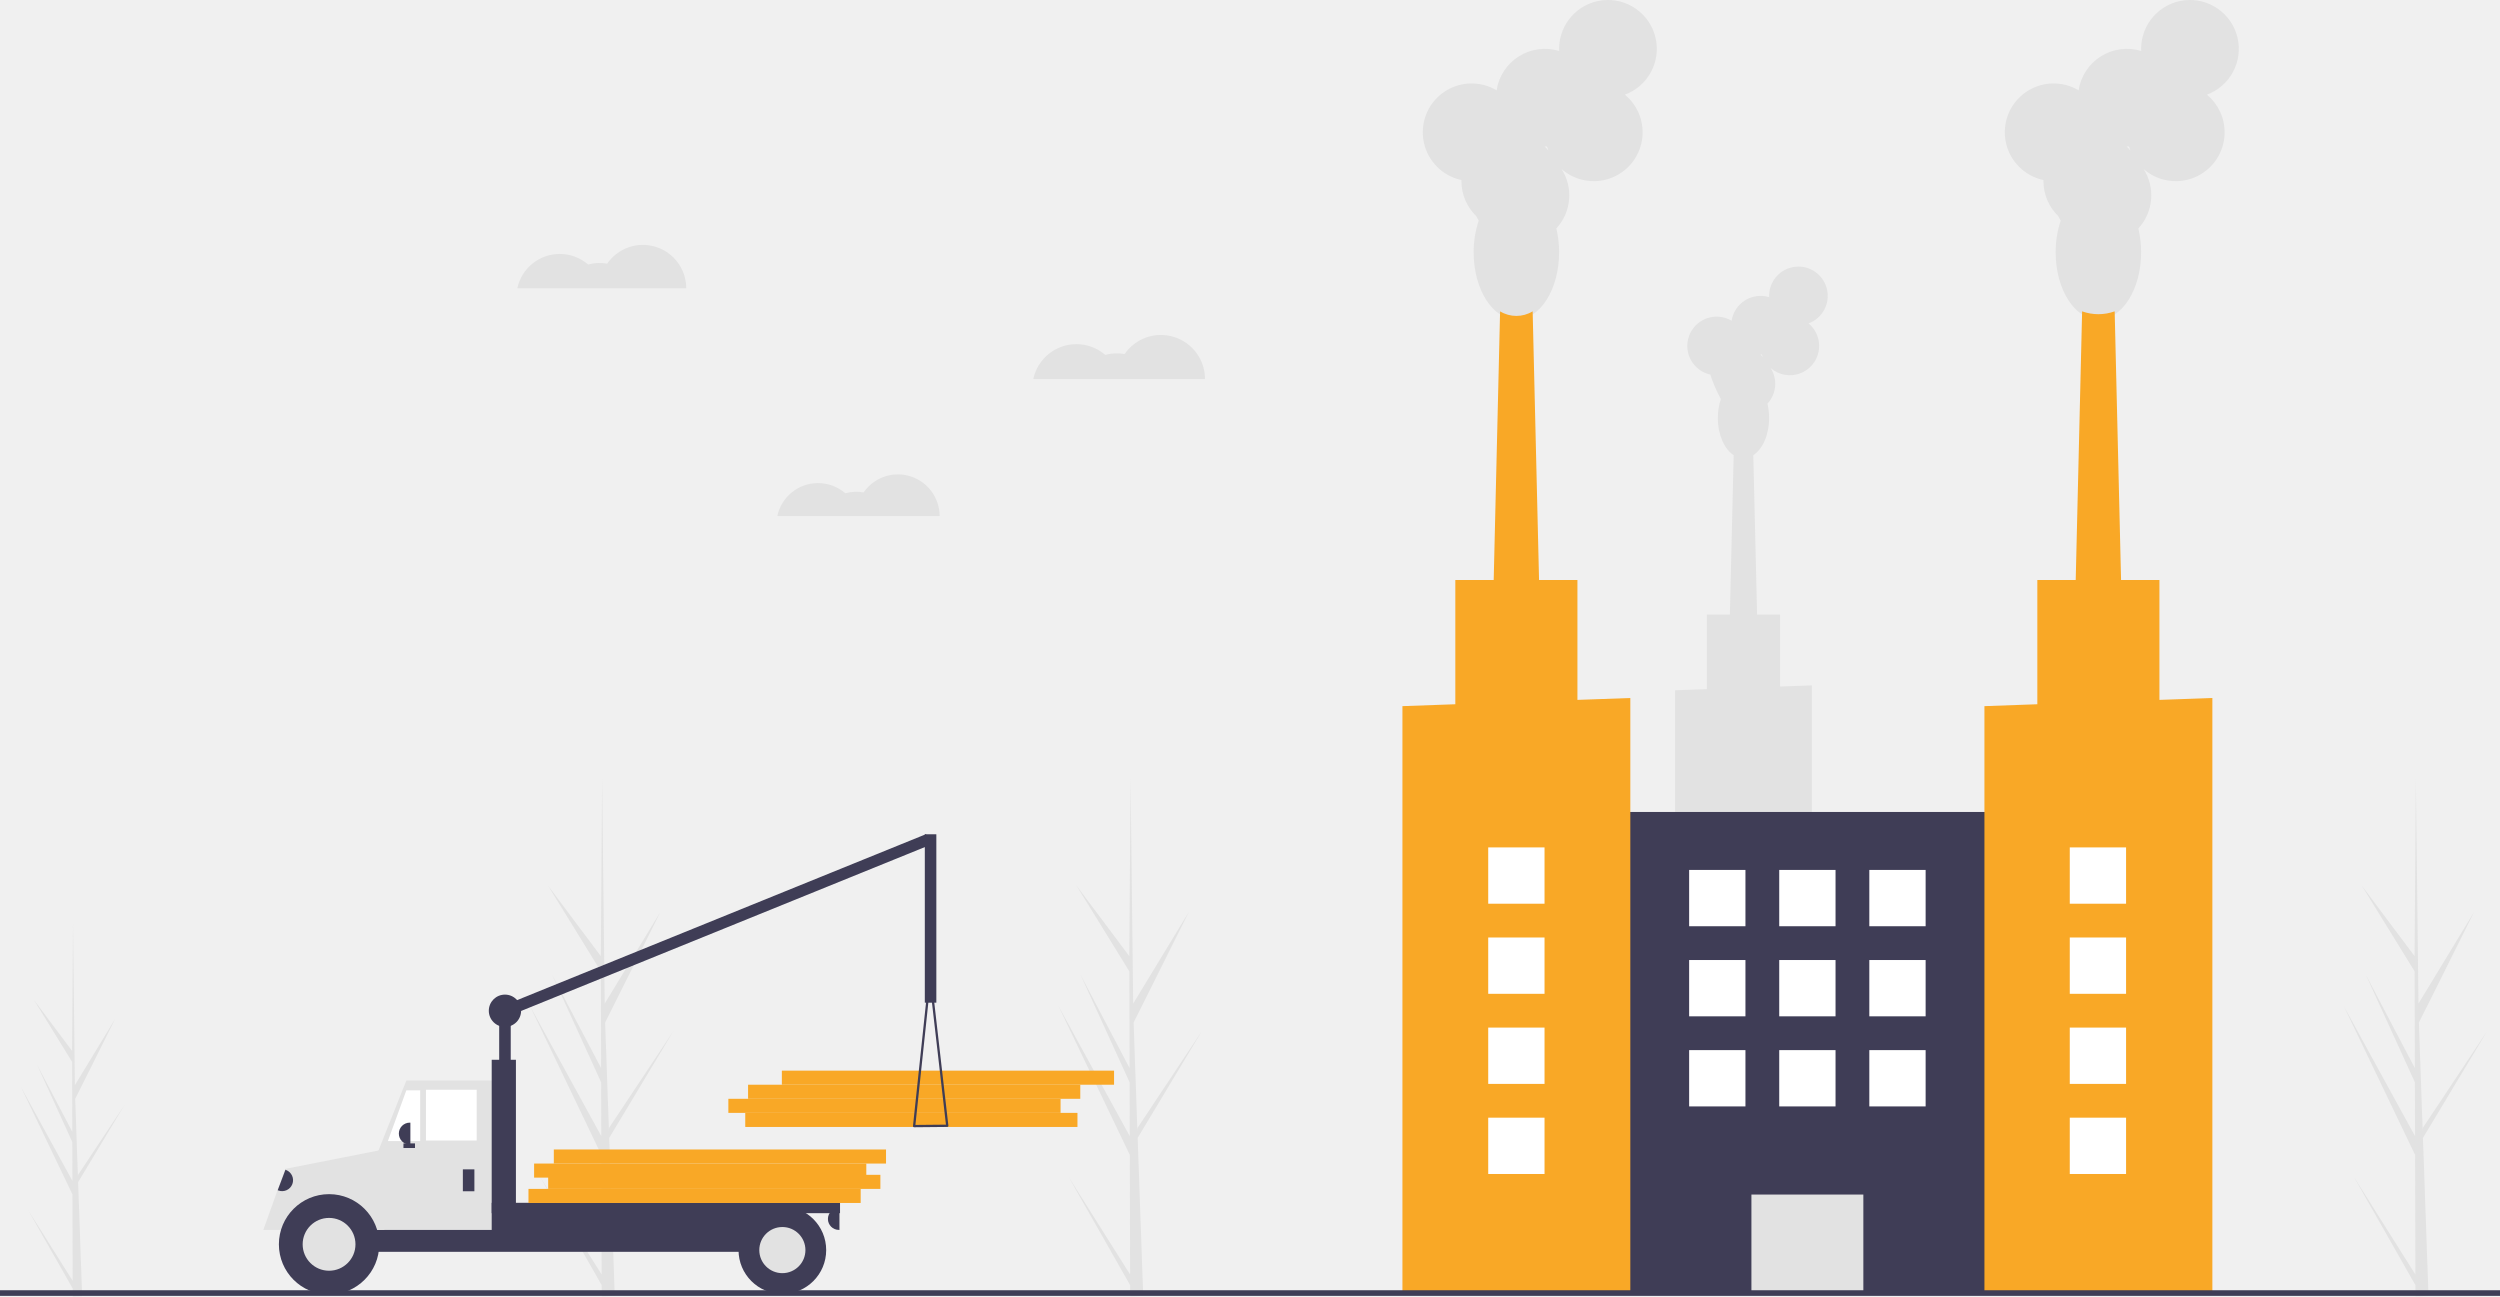
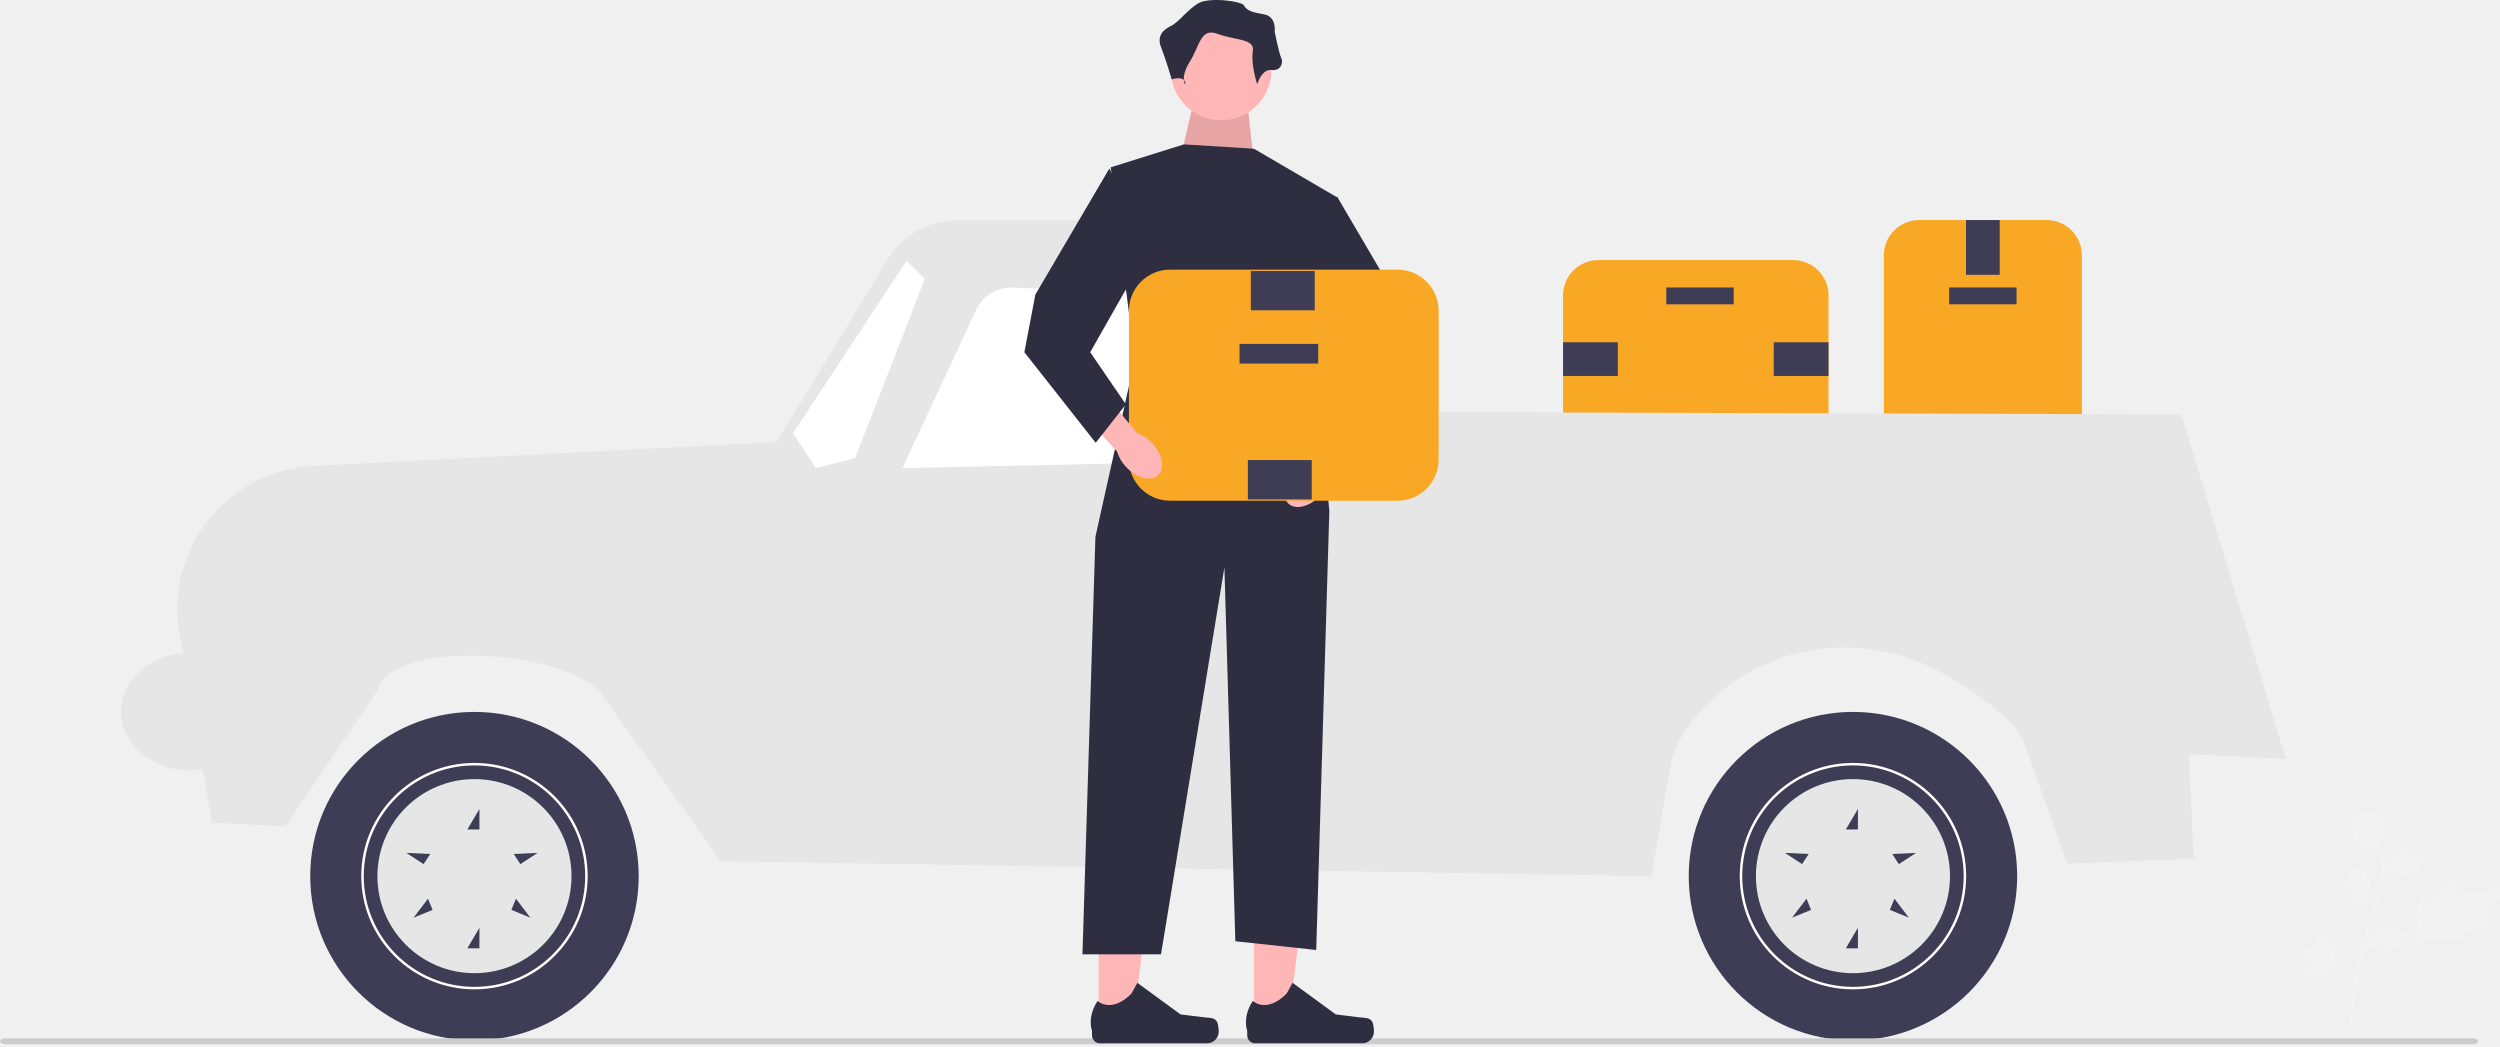
- <svg xmlns="http://www.w3.org/2000/svg" data-name="Layer 1" width="888" height="460.526" viewBox="0 0 888 460.526">
-   <path d="M369.701,672.443l-21.874-34.714,21.885,38.496.012,3.955q2.341-.027,4.634-.179l-1.784-50.812.023-.393-.04-.075-.17-4.801,22.872-38.046-22.895,34.451-.069,1.017-1.348-38.391,19.662-39.364-19.816,32.618-.922-79.573-.004-.265-.003.261-.449,62.738-18.788-25.102,18.805,30.506.087,34.362-17.433-33.187,17.443,38.239.048,19.107L344.254,577.082l25.343,52.874Z" transform="translate(-156 -219.7372)" fill="#e2e2e2" />
-   <path d="M557.413,672.443,535.538,637.729,557.423,676.225l.012,3.955q2.341-.027,4.634-.179L560.285,629.189l.023-.393-.04-.075-.17-4.801L582.97,585.873l-22.895,34.451-.069,1.017-1.348-38.391,19.662-39.364-19.816,32.618-.922-79.573-.004-.265-.003.261-.449,62.738-18.788-25.102,18.805,30.506.087,34.362-17.433-33.187,17.443,38.239.048,19.107-25.323-46.208,25.343,52.874Z" transform="translate(-156 -219.7372)" fill="#e2e2e2" />
-   <path d="M181.811,674.676l-15.795-25.067,15.803,27.797.008,2.856q1.69-.02,3.346-.13l-1.288-36.691.017-.284-.029-.054-.123-3.467L200.266,612.164l-16.533,24.877-.049.734-.973-27.722,14.198-28.424-14.309,23.553-.666-57.459-.003-.191-.002.188-.324,45.303-13.567-18.126,13.579,22.028.063,24.813-12.588-23.964,12.595,27.612.035,13.797L163.436,605.816l18.3,38.18Z" transform="translate(-156 -219.7372)" fill="#e2e2e2" />
-   <path d="M1013.945,672.443l-21.874-34.714,21.885,38.496.012,3.955q2.341-.027,4.634-.179l-1.784-50.812.023-.393-.04-.075-.17-4.801,22.872-38.046-22.895,34.451-.069,1.017-1.348-38.391,19.662-39.364-19.816,32.618-.922-79.573-.004-.265-.003.261-.449,62.738-18.788-25.102,18.805,30.506.087,34.362-17.433-33.187,17.443,38.239.048,19.107-25.323-46.208,25.343,52.874Z" transform="translate(-156 -219.7372)" fill="#e2e2e2" />
-   <rect x="420.714" y="615.033" width="118" height="5" transform="translate(803.4279 1015.328) rotate(-180)" fill="#f9a826" />
-   <rect x="414.714" y="610.033" width="118" height="5" transform="translate(791.4279 1005.328) rotate(-180)" fill="#f9a826" />
-   <rect x="421.714" y="605.033" width="118" height="5" transform="translate(805.4279 995.3279) rotate(-180)" fill="#f9a826" />
-   <rect x="433.714" y="600.033" width="118" height="5" transform="translate(829.4279 985.3279) rotate(-180)" fill="#f9a826" />
-   <rect x="333.313" y="577.937" width="4.097" height="29.088" transform="translate(514.7229 965.2259) rotate(-180)" fill="#3f3d56" />
-   <rect x="407.831" y="466.888" width="4.097" height="163.621" transform="translate(-100.3859 915.1075) rotate(-112.0915)" fill="#3f3d56" />
-   <rect x="257.519" y="636.524" width="35.644" height="13.93" transform="translate(394.6817 1067.241) rotate(-180)" fill="#3f3d56" />
-   <rect x="260.797" y="648.815" width="175.76" height="15.568" transform="translate(541.3533 1093.461) rotate(-180)" fill="#3f3d56" />
-   <polygon points="133.68 436.862 175.879 436.862 175.879 383.806 144.332 383.806 133.68 410.565 133.68 436.862" fill="#e2e2e2" />
-   <rect x="307.297" y="606.821" width="18.027" height="18.027" transform="translate(476.6211 1011.931) rotate(-180)" fill="#fff" />
-   <polygon points="137.777 405.315 149.249 405.315 149.249 387.289 144.332 387.289 137.777 405.315" fill="#fff" />
-   <rect x="320.408" y="635.09" width="4.097" height="7.784" transform="translate(488.912 1058.227) rotate(-180)" fill="#3f3d56" />
-   <path d="M297.669,618.497h.205a3.892,3.892,0,0,1,3.892,3.892v0a3.892,3.892,0,0,1-3.892,3.892h-.205a0,0,0,0,1,0,0v-7.784A0,0,0,0,1,297.669,618.497Z" transform="translate(443.4357 1025.042) rotate(180)" fill="#3f3d56" />
-   <path d="M450.077,648.815h.205a3.892,3.892,0,0,1,3.892,3.892v0a3.892,3.892,0,0,1-3.892,3.892h-.205a0,0,0,0,1,0,0v-7.784A0,0,0,0,1,450.077,648.815Z" transform="matrix(-1, 0, 0, -1, 748.2503, 1085.677)" fill="#3f3d56" />
-   <path d="M273.292,648.756a20.27,20.27,0,0,0-15.756,7.843h-8.007l7.784-21.684,36.258-7.151-1.024,28.835H289.048A20.27,20.27,0,0,0,273.292,648.756Z" transform="translate(-156 -219.7372)" fill="#e2e2e2" />
-   <circle cx="116.883" cy="441.983" r="17.822" fill="#3f3d56" />
-   <circle cx="116.883" cy="441.983" r="9.38" fill="#e2e2e2" />
-   <circle cx="277.894" cy="444.032" r="15.568" fill="#3f3d56" />
-   <circle cx="277.894" cy="444.032" r="8.194" fill="#e2e2e2" />
-   <rect x="330.65" y="596.169" width="8.604" height="62.069" transform="translate(513.9036 1034.67) rotate(-180)" fill="#3f3d56" />
-   <rect x="330.65" y="646.971" width="123.729" height="3.687" transform="translate(629.0284 1077.893) rotate(-180)" fill="#3f3d56" />
-   <rect x="299.308" y="625.872" width="4.097" height="1.639" transform="translate(446.7132 1033.645) rotate(-180)" fill="#3f3d56" />
-   <path d="M480.394,620.002a.41.41,0,0,1-.104-.318l5.65-53.432a.41.41,0,0,1,.406-.367h.002a.41.41,0,0,1,.407.363L492.866,619.569a.41.41,0,0,1-.403.456l-11.761.111h-.004A.409.409,0,0,1,480.394,620.002Zm5.97-49.966-5.211,49.277L492,619.21Z" transform="translate(-156 -219.7372)" fill="#3f3d56" />
-   <path d="M255.88,635.705h.205a3.892,3.892,0,0,1,3.892,3.892v0a3.892,3.892,0,0,1-3.892,3.892h-.205a0,0,0,0,1,0,0v-7.784A0,0,0,0,1,255.88,635.705Z" transform="translate(86.94131 -269.6233) rotate(20.71738)" fill="#3f3d56" />
-   <rect x="484.491" y="516.073" width="4.097" height="59.816" transform="translate(817.0794 872.2247) rotate(-180)" fill="#3f3d56" />
-   <circle cx="179.361" cy="359.02" r="5.736" fill="#3f3d56" />
-   <rect x="343.714" y="642.033" width="118" height="5" transform="translate(649.4279 1069.328) rotate(-180)" fill="#f9a826" />
-   <rect x="350.714" y="637.033" width="118" height="5" transform="translate(663.4279 1059.328) rotate(-180)" fill="#f9a826" />
-   <rect x="345.714" y="633.033" width="118" height="5" transform="translate(653.4279 1051.328) rotate(-180)" fill="#f9a826" />
-   <rect x="352.714" y="628.033" width="118" height="5" transform="translate(667.4279 1041.328) rotate(-180)" fill="#f9a826" />
-   <path d="M538.337,341.979a15.596,15.596,0,0,1,10.237,3.814,15.606,15.606,0,0,1,6.887-.303,15.66,15.66,0,0,1,28.555,8.887H523.019A15.665,15.665,0,0,1,538.337,341.979Z" transform="translate(-156 -219.7372)" fill="#e2e2e2" />
-   <path d="M446.572,391.327a14.744,14.744,0,0,1,9.678,3.606,14.755,14.755,0,0,1,6.511-.286,14.805,14.805,0,0,1,26.996,8.402H432.09A14.81,14.81,0,0,1,446.572,391.327Z" transform="translate(-156 -219.7372)" fill="#e2e2e2" />
-   <path d="M354.824,309.935a15.341,15.341,0,0,1,10.069,3.752,15.351,15.351,0,0,1,6.775-.298,15.404,15.404,0,0,1,28.088,8.742h-60A15.409,15.409,0,0,1,354.824,309.935Z" transform="translate(-156 -219.7372)" fill="#e2e2e2" />
-   <path d="M750.999,464.923V589.828H799.573V463.188l-11.276.403V438.033h-8.179l-1.348-56.604c3.3-2.151,5.623-7.258,5.623-13.222a21.669,21.669,0,0,0-.594-5.084,10.4,10.4,0,0,0,1.12-12.668,10.407,10.407,0,1,0,13.487-15.851,10.41,10.41,0,1,0-14.014-9.767c0,.152.005.304.011.454a10.415,10.415,0,0,0-13.338,8.383,10.409,10.409,0,1,0-7.485,19.127c-.002.076-.006.151-.006.227a50.599,50.599,0,0,0,3.676,8.435,21.026,21.026,0,0,0-1.074,6.745c0,5.964,2.322,11.072,5.623,13.222l-1.348,56.604h-8.178V464.52Zm30.332-119.268.027.001c.15,0,.299-.005.448-.011q.141.461.322.904A10.453,10.453,0,0,0,781.331,345.654Z" transform="translate(-156 -219.7372)" fill="#e2e2e2" />
-   <rect x="724.254" y="508.148" width="147.458" height="170.589" transform="translate(1439.966 967.1482) rotate(-180)" fill="#3f3d56" />
-   <rect x="778.105" y="644.041" width="39.756" height="34.696" transform="translate(1439.966 1103.041) rotate(-180)" fill="#e2e2e2" />
-   <path d="M675.111,283.692c-.003.126-.01.251-.01.377a17.293,17.293,0,0,0,5.26,12.437,17.329,17.329,0,0,0,.867,1.62,35.029,35.029,0,0,0-1.79,11.241c0,13.174,6.796,23.854,15.18,23.854s15.18-10.68,15.18-23.854a36.105,36.105,0,0,0-.989-8.473,17.334,17.334,0,0,0,1.867-21.113,17.346,17.346,0,1,0,22.479-26.419,17.35,17.35,0,1,0-23.356-16.278c0,.254.008.506.019.757a17.359,17.359,0,0,0-22.23,13.971,17.348,17.348,0,1,0-12.476,31.879Zm29.627-11.911c.25,0,.499-.008.746-.019q.233.769.536,1.506a17.387,17.387,0,0,0-1.327-1.488Z" transform="translate(-156 -219.7372)" fill="#e2e2e2" />
-   <path d="M685.941,451.767h17.35l-.62-26.02v-.01l-2.271-95.41a11.095,11.095,0,0,1-11.57,0l-2.27,95.41v.01Z" transform="translate(-156 -219.7372)" fill="#f9a826" />
-   <polygon points="498.141 250.82 498.141 459 579.092 459 579.092 247.93 560.301 248.6 560.301 206.01 516.931 206.01 516.931 250.15 498.141 250.82" fill="#f9a826" />
-   <path d="M881.841,283.692c-.003.126-.01.251-.01.377a17.293,17.293,0,0,0,5.26,12.437,17.329,17.329,0,0,0,.867,1.62,35.029,35.029,0,0,0-1.79,11.241c0,13.174,6.796,23.854,15.18,23.854s15.18-10.68,15.18-23.854a36.106,36.106,0,0,0-.989-8.473,17.334,17.334,0,0,0,1.867-21.113,17.346,17.346,0,1,0,22.479-26.419,17.35,17.35,0,1,0-23.356-16.278c0,.254.008.506.019.757a17.359,17.359,0,0,0-22.23,13.971,17.348,17.348,0,1,0-12.476,31.879ZM911.468,271.781c.25,0,.499-.008.746-.019q.233.769.536,1.506a17.385,17.385,0,0,0-1.327-1.488Z" transform="translate(-156 -219.7372)" fill="#e2e2e2" />
-   <path d="M892.674,451.767h17.348L907.131,330.331a17.101,17.101,0,0,1-11.565,0Z" transform="translate(-156 -219.7372)" fill="#f9a826" />
-   <polygon points="704.871 250.82 704.871 459 785.831 459 785.831 247.93 779.181 248.17 767.031 248.6 767.031 206.01 723.661 206.01 723.661 250.15 704.871 250.82" fill="#f9a826" />
-   <rect x="819.983" y="528.737" width="20" height="20" transform="translate(1503.966 857.7372) rotate(-180)" fill="#fff" />
-   <rect x="787.983" y="528.737" width="20" height="20" transform="translate(1439.966 857.7372) rotate(-180)" fill="#fff" />
-   <rect x="755.983" y="528.737" width="20" height="20" transform="translate(1375.966 857.7372) rotate(-180)" fill="#fff" />
-   <rect x="819.983" y="560.737" width="20" height="20" transform="translate(1503.966 921.7372) rotate(-180)" fill="#fff" />
-   <rect x="787.983" y="560.737" width="20" height="20" transform="translate(1439.966 921.7372) rotate(-180)" fill="#fff" />
-   <rect x="755.983" y="560.737" width="20" height="20" transform="translate(1375.966 921.7372) rotate(-180)" fill="#fff" />
-   <rect x="819.983" y="592.737" width="20" height="20" transform="translate(1503.966 985.7372) rotate(-180)" fill="#fff" />
-   <rect x="787.983" y="592.737" width="20" height="20" transform="translate(1439.966 985.7372) rotate(-180)" fill="#fff" />
-   <rect x="755.983" y="592.737" width="20" height="20" transform="translate(1375.966 985.7372) rotate(-180)" fill="#fff" />
-   <rect x="684.618" y="520.737" width="20" height="20" transform="translate(1233.235 841.7372) rotate(-180)" fill="#fff" />
-   <rect x="684.618" y="552.737" width="20" height="20" transform="translate(1233.235 905.7372) rotate(-180)" fill="#fff" />
-   <rect x="684.618" y="584.737" width="20" height="20" transform="translate(1233.235 969.7372) rotate(-180)" fill="#fff" />
-   <rect x="684.618" y="616.737" width="20" height="20" transform="translate(1233.235 1033.737) rotate(-180)" fill="#fff" />
-   <rect x="891.181" y="520.737" width="20" height="20" transform="translate(1646.363 841.7372) rotate(-180)" fill="#fff" />
-   <rect x="891.181" y="552.737" width="20" height="20" transform="translate(1646.363 905.7372) rotate(-180)" fill="#fff" />
-   <rect x="891.181" y="584.737" width="20" height="20" transform="translate(1646.363 969.7372) rotate(-180)" fill="#fff" />
-   <rect x="891.181" y="616.737" width="20" height="20" transform="translate(1646.363 1033.737) rotate(-180)" fill="#fff" />
-   <rect y="458.295" width="888" height="2" fill="#3f3d56" />
+ <svg xmlns="http://www.w3.org/2000/svg" width="1004.722" height="420.718" viewBox="0 0 1004.722 420.718">
+   <g>
+     <path d="M757.098,180.944V102.6c0-7.812,6.355-14.166,14.166-14.166h51.251c7.812,0,14.166,6.355,14.166,14.166v78.344c0,7.812-6.355,14.166-14.166,14.166h-51.251c-7.812,0-14.166-6.355-14.166-14.166Z" fill="#f9a826" />
+     <rect x="783.344" y="115.526" width="27.092" height="6.773" transform="translate(1593.78 237.8251) rotate(-180)" fill="#3f3d56" />
+     <rect x="790.117" y="88.434" width="13.546" height="22.013" transform="translate(1593.78 198.8797) rotate(-180)" fill="#3f3d56" />
+     <rect x="790.117" y="173.097" width="13.546" height="22.013" transform="translate(1593.78 368.2074) rotate(-180)" fill="#3f3d56" />
+   </g>
+   <g>
+     <path d="M720.692,184.11h-78.344c-7.812,0-14.166-6.355-14.166-14.166v-51.251c0-7.812,6.355-14.166,14.166-14.166h78.344c7.812,0,14.166,6.355,14.166,14.166v51.251c0,7.812-6.355,14.166-14.166,14.166Z" fill="#f9a826" />
+     <rect x="669.667" y="115.532" width="27.092" height="6.773" fill="#3f3d56" />
+     <rect x="632.415" y="133.312" width="13.546" height="22.013" transform="translate(783.5064 -494.8703) rotate(90)" fill="#3f3d56" />
+     <rect x="717.079" y="133.312" width="13.546" height="22.013" transform="translate(868.1702 -579.5342) rotate(90)" fill="#3f3d56" />
+   </g>
+   <path d="M85.182,330.61l-13.079-76.293c-5.812-33.901,19.28-65.272,53.629-67.051l186.45-9.657,44.498-73.34c5.899-9.723,16.447-15.66,27.819-15.66h133.969c10.531,0,19.428,7.809,20.795,18.251l3.402,58.683,334,1,42.016,138.468-39-1.902,2,42-51,2-17.001-48.072c-3.201-9.052-17.229-19.258-31.81-27.798-32.687-19.143-74.682-12.999-99.419,15.689-5.835,6.768-9.915,13.819-11.055,20.431l-7.715,44.749-374-6-49.016-68.566c-14.481-15.759-82.843-21.548-89,0l-36.984,54.566-29.5-1.5Z" fill="#e6e6e6" />
+   <path d="M491.679,133.236l11.004,51.874-140,3,29.568-63.485c2.682-5.759,8.571-9.335,14.918-9.059l67.087,2.917c8.493,.369,15.659,6.438,17.423,14.753Z" fill="#fff" />
+   <polygon points="343.682 184.11 371.682 112.11 364.351 104.779 318.682 174.11 327.962 188.11 343.682 184.11" fill="#fff" />
+   <circle cx="744.682" cy="352.11" r="66" fill="#3f3d56" />
+   <path d="M699.182,352.11c0-25.089,20.411-45.5,45.5-45.5,25.089,0,45.5,20.411,45.5,45.5,0,25.089-20.411,45.5-45.5,45.5-25.089,0-45.5-20.411-45.5-45.5Zm1,0c0,24.537,19.962,44.5,44.5,44.5s44.5-19.963,44.5-44.5c0-24.537-19.962-44.5-44.5-44.5s-44.5,19.963-44.5,44.5Z" fill="#fff" />
+   <path d="M705.682,352.11c0,21.539,17.461,39,39,39,21.539,0,39-17.461,39-39,0-21.539-17.461-39-39-39-21.539,0-39,17.461-39,39Zm64.351-9.339l-6.91,4.504-2.655-4.073,9.565-.43Zm-10.52,22.905l1.84-4.5,5.794,7.622-7.634-3.122Zm-17.694,15.435l4.862-8.248v8.248h-4.862Zm0-47.752l4.862-8.248v8.248h-4.862Zm-21.604,35.439l5.794-7.622,1.84,4.5-7.634,3.122Zm-2.885-26.026l9.565,.43-2.655,4.073-6.91-4.504Z" fill="#e6e6e6" />
+   <circle cx="190.682" cy="352.11" r="66" fill="#3f3d56" />
+   <path d="M145.182,352.11c0-25.089,20.411-45.5,45.5-45.5,25.089,0,45.5,20.411,45.5,45.5,0,25.089-20.411,45.5-45.5,45.5-25.089,0-45.5-20.411-45.5-45.5Zm1,0c0,24.537,19.962,44.5,44.5,44.5,24.538,0,44.5-19.963,44.5-44.5,0-24.537-19.962-44.5-44.5-44.5-24.538,0-44.5,19.963-44.5,44.5Z" fill="#fff" />
+   <path d="M151.682,352.11c0,21.539,17.461,39,39,39,21.539,0,39-17.461,39-39,0-21.539-17.461-39-39-39-21.539,0-39,17.461-39,39Zm64.351-9.339l-6.91,4.504-2.655-4.073,9.565-.43Zm-10.52,22.905l1.84-4.5,5.794,7.622-7.634-3.122Zm-17.694,15.435l4.862-8.248v8.248h-4.862Zm0-47.752l4.862-8.248v8.248h-4.862Zm-21.604,35.439l5.794-7.622,1.84,4.5-7.634,3.122Zm-2.885-26.026l9.565,.43-2.655,4.073-6.91-4.504Z" fill="#e6e6e6" />
+   <rect x="466.182" y="203.61" width="38" height="8" transform="translate(970.3641 415.22) rotate(-180)" fill="#3f3d56" />
+   <g>
+     <path d="M1001.788,368.654c-.354-1.084-3.039-.607-3.296-1.576-.257-.966,2.319-1.776,4.295-4.498,.356-.491,2.601-3.584,1.74-4.886-1.632-2.466-12.988,3.676-15.714,.229-.598-.756-.844-2.055-2.626-4.472-.709-.961-1.164-1.426-1.707-1.412-.771,.019-1.047,.984-2.259,2.732-1.818,2.621-2.474,2.292-3.671,4.439-.889,1.594-.994,2.613-1.635,2.673-.907,.085-1.282-1.9-2.39-1.977-1.131-.079-2.263,1.882-2.824,3.415-1.053,2.875-.401,5.073-.256,7.263,.157,2.38-.212,5.864-2.798,10.336l-24.392,38.862c5.238-7.922,20.108-29.526,26.099-37.45,1.729-2.288,3.588-4.585,6.449-5.017,2.754-.416,6.105,.947,10.782,.867,.546-.009,2.066-.054,2.436-.86,.306-.666-.453-1.245-.177-1.871,.37-.84,2.037-.48,4.308-1.037,1.601-.393,2.689-1.043,3.625-1.602,.282-.169,4.484-2.714,4.012-4.157h-0Z" fill="#f2f2f2" />
+     <path d="M937.902,377.728c-.634-.139-1.175,1.316-1.725,1.163-.548-.153-.202-1.651-.968-3.406-.138-.317-1.009-2.311-1.896-2.264-1.681,.089-1.943,7.435-4.421,7.779-.544,.075-1.252-.179-2.953-.001-.676,.071-1.036,.16-1.186,.431-.213,.384,.181,.798,.689,1.897,.762,1.648,.411,1.875,1.119,3.082,.526,.896,.995,1.242,.84,1.574-.22,.47-1.302,.081-1.66,.603-.365,.532,.271,1.654,.861,2.371,1.107,1.346,2.374,1.66,3.491,2.221,1.213,.61,2.817,1.796,4.266,4.355l12.036,23.184c-2.377-4.857-8.69-18.388-10.85-23.615-.624-1.509-1.215-3.084-.602-4.613,.59-1.472,2.226-2.723,3.537-5.042,.153-.271,.57-1.03,.281-1.444-.239-.342-.742-.137-.97-.453-.305-.424,.352-1.138,.734-2.414,.269-.899,.264-1.621,.26-2.241-.001-.187-.038-2.984-.882-3.169v0Z" fill="#f2f2f2" />
+     <path d="M949.909,383.385l.378-3.493,.232-.219c1.074-1.015,1.745-2.089,1.997-3.196,.04-.176,.071-.354,.103-.535,.126-.718,.282-1.611,.972-2.538,.386-.517,1.409-1.684,2.463-1.276,.285,.107,.477,.291,.61,.487,.033-.034,.068-.068,.104-.105,.455-.443,.774-.605,1.081-.761,.236-.12,.479-.244,.891-.573,.181-.144,.326-.275,.447-.384,.37-.33,.843-.717,1.491-.564,.687,.188,.923,.843,1.079,1.277,.279,.774,.365,1.306,.422,1.659,.02,.129,.044,.274,.062,.321,.15,.379,2.038,.477,2.748,.518,1.597,.087,2.978,.162,3.31,1.255,.238,.782-.258,1.635-1.519,2.603-.393,.301-.785,.509-1.127,.664,.21,.199,.378,.469,.388,.838h0c.023,.872-.872,1.542-2.659,1.993-.444,.113-1.042,.263-1.823,.226-.368-.018-.691-.075-.966-.127-.041,.157-.116,.32-.252,.474-.398,.455-1.04,.571-1.912,.314-.963-.268-1.723-.633-2.395-.954-.586-.279-1.092-.518-1.516-.583-.789-.11-1.525,.377-2.405,1.025l-2.206,1.655h-0Z" fill="#f2f2f2" />
+     <path d="M956.206,363.49l-3.475,.52-.271-.169c-1.254-.781-2.464-1.158-3.598-1.121-.18,.006-.36,.021-.544,.036-.727,.061-1.63,.136-2.702-.296-.598-.243-1.987-.935-1.859-2.059,.031-.302,.161-.535,.316-.714-.041-.024-.083-.048-.128-.075-.544-.328-.781-.595-1.01-.853-.176-.198-.357-.402-.781-.717-.186-.138-.348-.245-.485-.335-.413-.274-.907-.634-.924-1.299,.007-.712,.582-1.106,.962-1.368,.678-.466,1.171-.684,1.498-.829,.12-.052,.254-.112,.295-.142,.328-.242-.056-2.092-.196-2.79-.321-1.566-.599-2.922,.374-3.52,.696-.429,1.647-.165,2.903,.809,.391,.304,.691,.631,.928,.922,.139-.254,.358-.485,.712-.588h0c.838-.244,1.712,.452,2.602,2.066,.222,.401,.519,.941,.681,1.707,.076,.361,.103,.687,.122,.966,.162-0,.339,.031,.522,.123,.541,.269,.816,.861,.789,1.77-.015,.999-.175,1.828-.315,2.558-.121,.638-.224,1.188-.18,1.614,.093,.791,.751,1.379,1.602,2.066l2.16,1.714h-0Z" fill="#f2f2f2" />
+     <path d="M956.674,353.056l.378-3.493,.232-.219c1.074-1.015,1.745-2.089,1.997-3.196,.04-.176,.071-.354,.103-.535,.126-.718,.282-1.611,.972-2.538,.386-.517,1.409-1.684,2.463-1.276,.285,.107,.477,.291,.61,.487,.033-.034,.068-.068,.104-.105,.455-.443,.774-.605,1.081-.761,.236-.12,.479-.244,.891-.573,.181-.144,.326-.275,.447-.384,.37-.33,.843-.717,1.491-.564,.687,.188,.923,.843,1.079,1.277,.279,.774,.365,1.306,.422,1.659,.02,.129,.044,.274,.062,.321,.15,.379,2.038,.477,2.748,.518,1.597,.087,2.978,.162,3.31,1.255,.238,.782-.258,1.635-1.519,2.603-.393,.301-.785,.509-1.127,.664,.21,.199,.378,.469,.388,.838h0c.023,.872-.872,1.542-2.659,1.993-.444,.113-1.042,.263-1.823,.226-.368-.018-.691-.075-.966-.127-.041,.157-.116,.32-.252,.474-.398,.455-1.04,.571-1.912,.314-.963-.268-1.723-.633-2.395-.954-.586-.279-1.092-.518-1.516-.583-.789-.11-1.525,.377-2.405,1.025l-2.206,1.655h-0Z" fill="#f2f2f2" />
+     <path d="M945.407,419.98l-.614-.607,.011-.863-.011,.863-.854-.09c.004-.08-.002-.268-.008-.561-.033-1.607-.135-6.497,.546-14.011,.475-5.245,1.27-10.569,2.362-15.827,1.093-5.266,2.228-9.185,3.14-12.334,.688-2.375,1.382-4.628,2.06-6.823,1.809-5.863,3.516-11.402,4.574-17.719,.237-1.41,.728-4.346-.278-7.811-.584-2.01-1.584-3.901-2.972-5.62l1.344-1.085c1.532,1.9,2.638,3.995,3.286,6.226,1.116,3.842,.58,7.04,.323,8.577-1.076,6.429-2.801,12.021-4.628,17.941-.674,2.187-1.366,4.43-2.051,6.795-.903,3.12-2.028,7.005-3.107,12.203-1.079,5.195-1.864,10.454-2.334,15.633-.672,7.419-.571,12.237-.538,13.819,.017,.845,.021,1.022-.251,1.295v-0Z" fill="#f2f2f2" />
+     <path d="M949.675,340.564c-.069-.015-.139-.033-.208-.053-1.418-.397-2.555-1.553-3.381-3.433-.387-.884-.478-1.815-.66-3.671-.029-.286-.155-1.734,0-3.653,.101-1.254,.236-1.758,.577-2.153,.379-.441,.89-.693,1.429-.82,.015-.166,.069-.328,.177-.482,.444-.639,1.187-.376,1.59-.24,.203,.073,.456,.166,.741,.214,.447,.077,.715-.001,1.119-.118,.387-.112,.868-.252,1.533-.24,1.312,.018,2.284,.608,2.604,.802,1.687,1.014,2.269,2.631,2.943,4.503,.134,.375,.578,1.732,.682,3.479,.075,1.26-.09,1.776-.28,2.145-.387,.758-.979,1.11-2.449,1.85-1.536,.775-2.306,1.163-2.938,1.362-1.47,.462-2.393,.751-3.479,.509v0Z" fill="#f2f2f2" />
+   </g>
+   <path d="M0,418.48c0,.66,.925,1.19,2.078,1.19H993.848c1.152,0,2.077-.53,2.077-1.19,0-.66-.925-1.19-2.077-1.19H2.078c-1.152,0-2.078,.53-2.078,1.19Z" fill="#ccc" />
+   <g>
+     <g>
+       <polygon points="503.94 410.967 517.825 410.965 524.43 357.41 503.938 357.411 503.94 410.967" fill="#ffb6b6" />
+       <path d="M551.511,410.652h0c.432,.728,.66,3.078,.66,3.925h0c0,2.603-2.11,4.713-4.713,4.713l-42.999-0c-1.775,0-3.215-1.439-3.215-3.215v-1.79s-2.127-5.38,2.252-12.012c0,0,5.443,5.193,13.576-2.94l2.398-4.345,17.361,12.697,9.623,1.185c2.105,.259,3.972-.04,5.055,1.784h0Z" fill="#2f2e41" />
+     </g>
+     <g>
+       <polygon points="441.558 410.967 455.442 410.965 462.048 357.41 441.555 357.411 441.558 410.967" fill="#ffb6b6" />
+       <path d="M489.128,410.652h0c.432,.728,.66,3.078,.66,3.925h0c0,2.603-2.11,4.713-4.713,4.713l-42.999-0c-1.775,0-3.215-1.439-3.215-3.215v-1.79s-2.127-5.38,2.252-12.012c0,0,5.443,5.193,13.576-2.94l2.398-4.345,17.361,12.697,9.623,1.185c2.105,.259,3.972-.04,5.055,1.784h0Z" fill="#2f2e41" />
+     </g>
+     <polygon points="501.741 45.276 504.377 69.877 473.625 67.241 478.897 44.397 501.741 45.276" fill="#ffb6b6" />
+     <polygon points="501.741 45.276 504.377 69.877 473.625 67.241 478.897 44.397 501.741 45.276" isolation="isolate" opacity=".1" />
+     <circle cx="490.759" cy="28.142" r="20.208" fill="#ffb6b6" />
+     <polygon points="503.938 59.773 537.765 79.542 526.682 133.138 534.251 205.186 528.979 381.79 496.47 378.276 492.077 228.03 466.596 383.547 435.028 383.547 440.237 215.729 456.053 144.56 446.388 67.241 475.822 58.016 503.938 59.773" fill="#2f2e41" />
+     <path d="M505.256,33.853s1.757-6.15,5.711-5.711,4.832-3.075,3.954-4.832-2.636-10.544-2.636-10.544c0,0,.879-6.15-4.393-7.029-5.272-.879-7.029-1.757-7.908-3.515-.879-1.757-14.058-3.515-18.451-.879-4.393,2.636-7.908,7.693-10.983,9.118-3.075,1.425-5.711,4.061-3.954,8.454,1.757,4.393,4.306,12.985,4.306,12.985,0,0,4.481-1.563,5.359,1.073s-2.636-.879,1.757-7.908c4.393-7.029,4.393-14.058,11.422-11.422,7.029,2.636,14.937,1.757,14.058,7.029-.879,5.272,1.757,13.179,1.757,13.179Z" fill="#2f2e41" />
+     <path id="uuid-2f48dadd-bd50-474e-b6bc-efb589732da4-260" d="M520.321,189.424c-4.229,4.478-5.347,10.29-2.497,12.981,2.85,2.691,8.588,1.242,12.818-3.238,1.714-1.766,2.981-3.918,3.693-6.274l17.68-19.2-9.187-8.104-16.454,19.788c-2.312,.846-4.388,2.234-6.054,4.047Z" fill="#ffb6b6" />
+     <polygon points="537.409 79.103 567.182 129.826 571.592 152.982 542.923 189.371 530.793 173.933 545.128 152.982 521.972 112.183 537.409 79.103" fill="#2f2e41" />
+     <g>
+       <path d="M453.701,184.701v-59.805c0-9.115,7.415-16.531,16.531-16.531h91.42c9.115,0,16.531,7.415,16.531,16.531v59.805c0,9.115-7.415,16.531-16.531,16.531h-91.42c-9.115,0-16.531-7.415-16.531-16.531Z" fill="#f9a826" />
+       <rect x="498.159" y="138.209" width="31.614" height="7.904" transform="translate(1027.931 284.3207) rotate(180)" fill="#3f3d56" />
+       <rect x="506.435" y="179.955" width="15.807" height="25.687" transform="translate(707.1374 -321.5401) rotate(90)" fill="#3f3d56" />
+       <rect x="507.641" y="103.955" width="15.807" height="25.687" transform="translate(632.3431 -398.7458) rotate(90)" fill="#3f3d56" />
+     </g>
+     <g>
+       <path id="uuid-f6ce86b9-37cf-4878-a476-c93c5a2c7b27-261" d="M462.953,178.002c4.229,4.478,5.347,10.29,2.497,12.981-2.85,2.691-8.588,1.242-12.818-3.238-1.714-1.766-2.981-3.918-3.693-6.274l-17.68-19.2,9.187-8.104,16.454,19.788c2.312,.846,4.388,2.234,6.054,4.047Z" fill="#ffb6b6" />
+       <polygon points="445.865 67.681 416.093 118.404 411.682 141.56 440.352 177.948 452.481 162.511 438.146 141.56 461.303 100.761 445.865 67.681" fill="#2f2e41" />
+     </g>
+   </g>
+   <ellipse cx="75.666" cy="286.044" rx="27" ry="23.5" fill="#e6e6e6" />
</svg>
